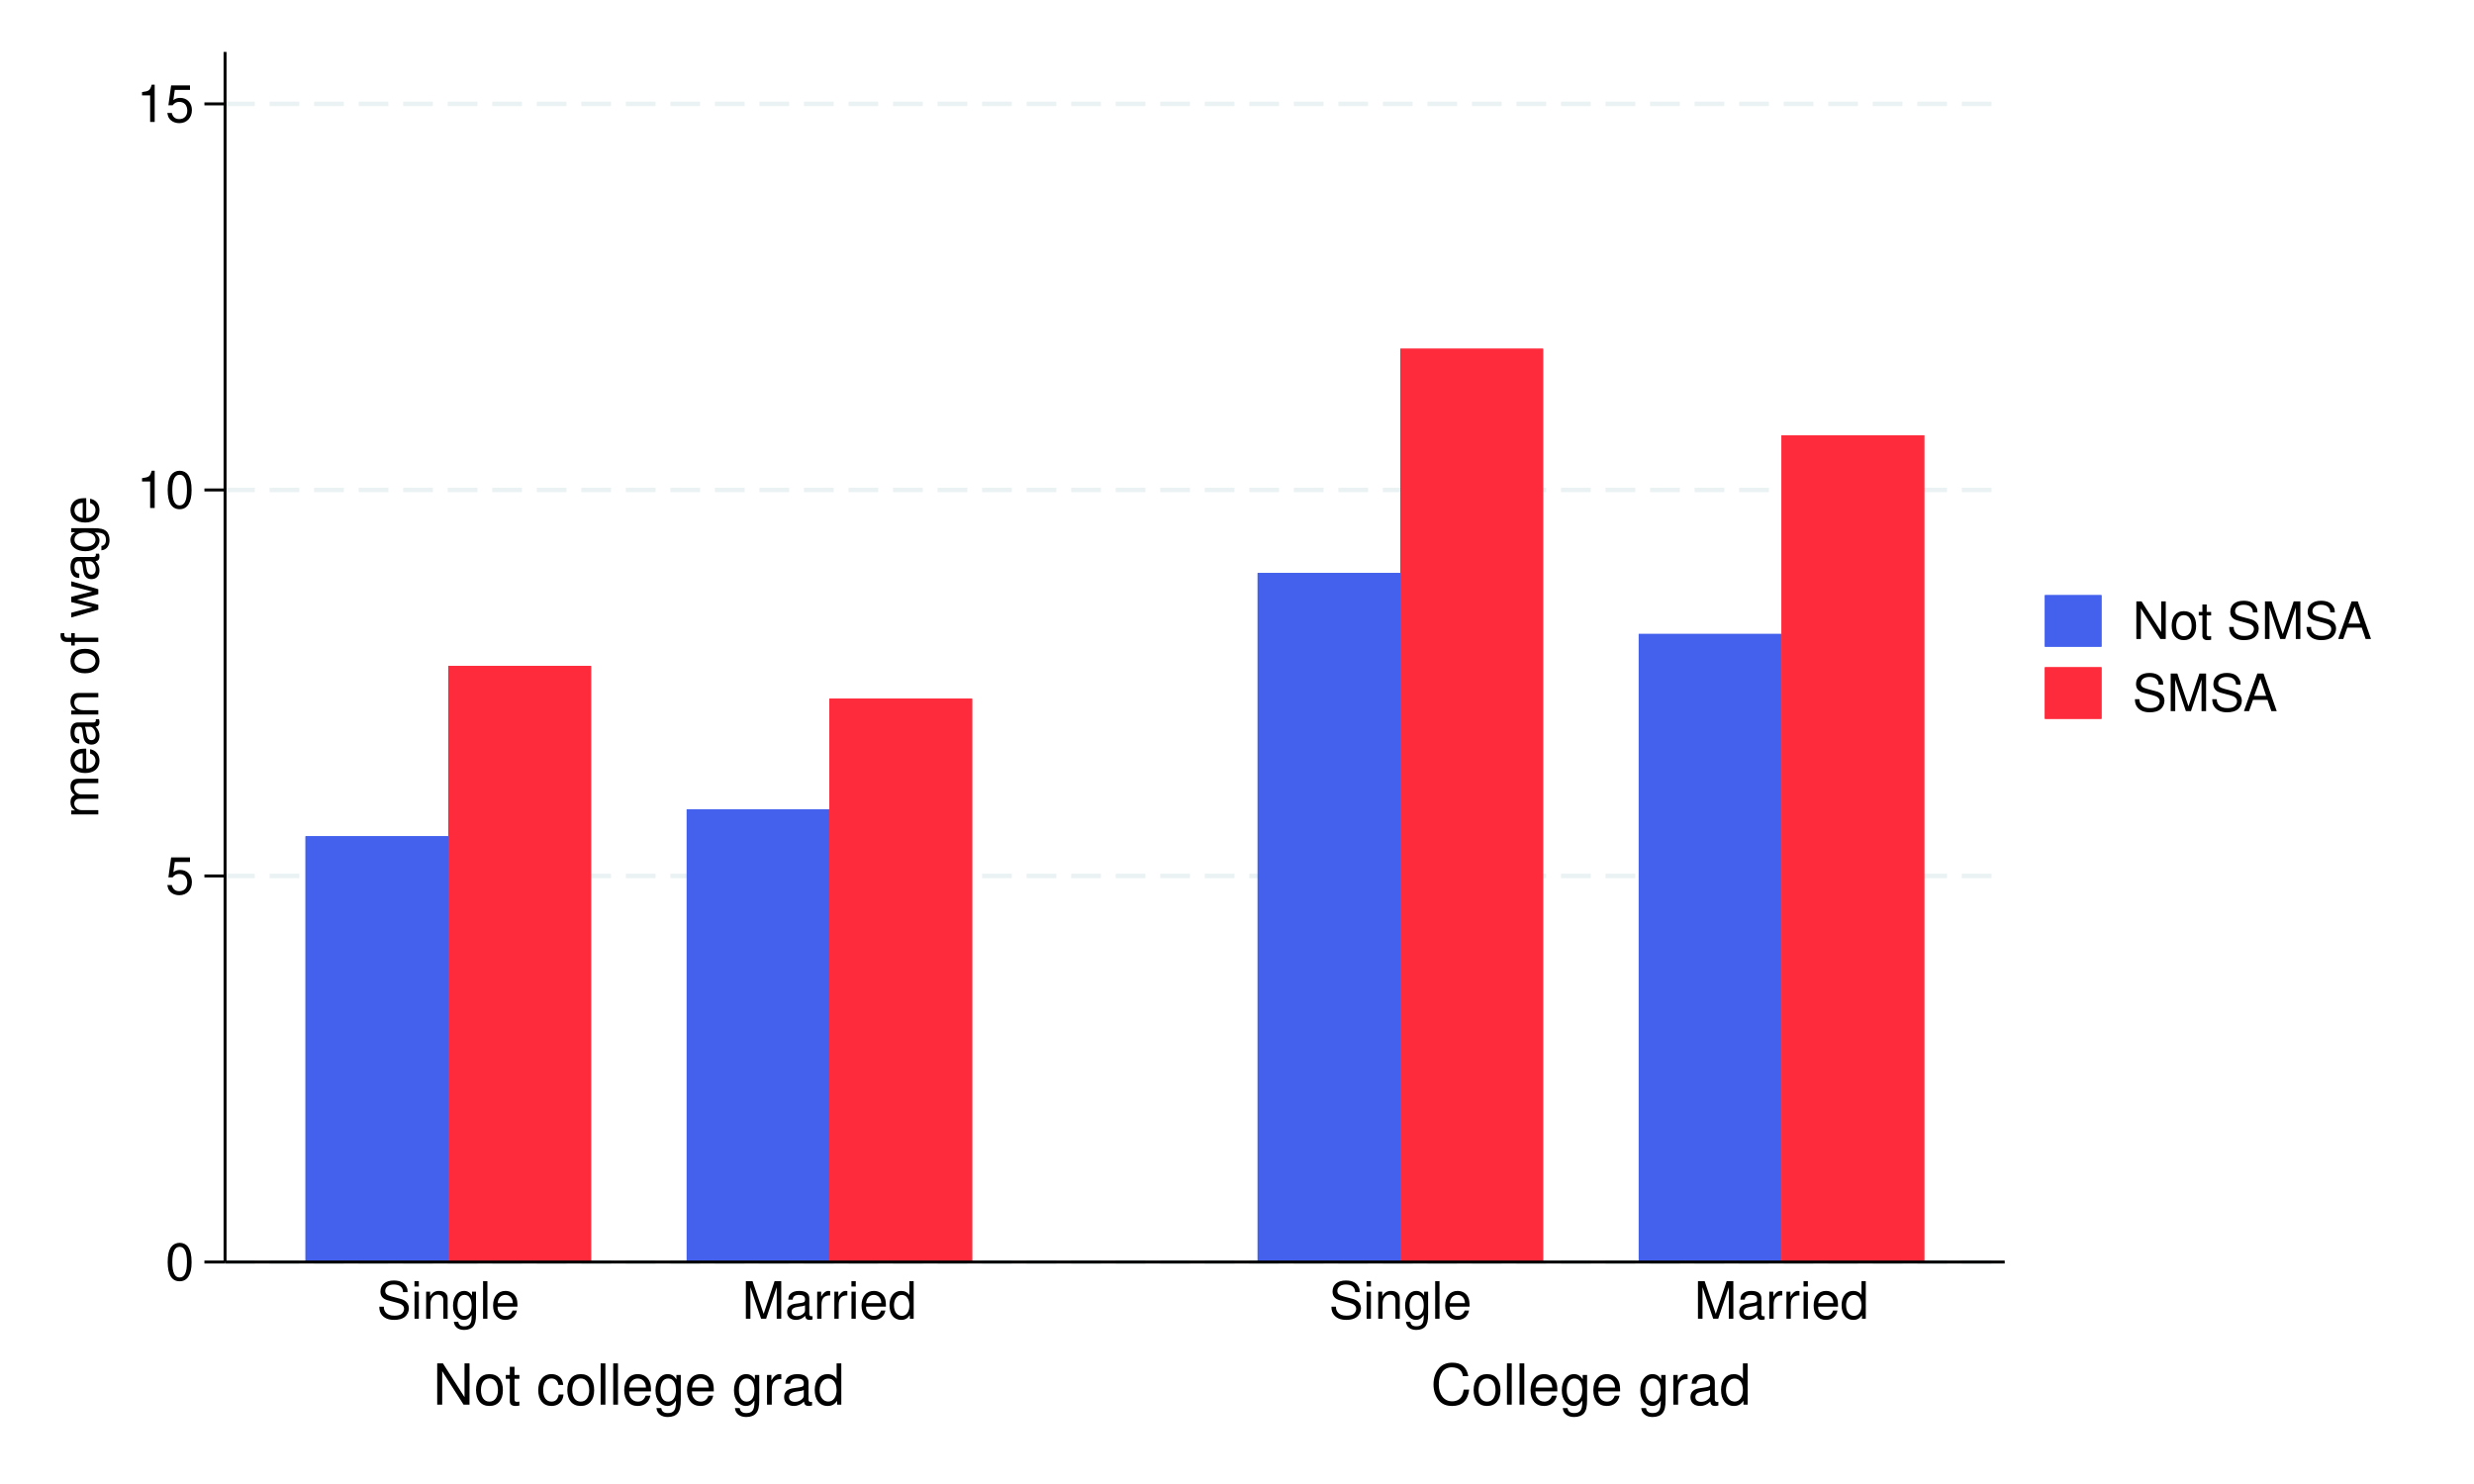
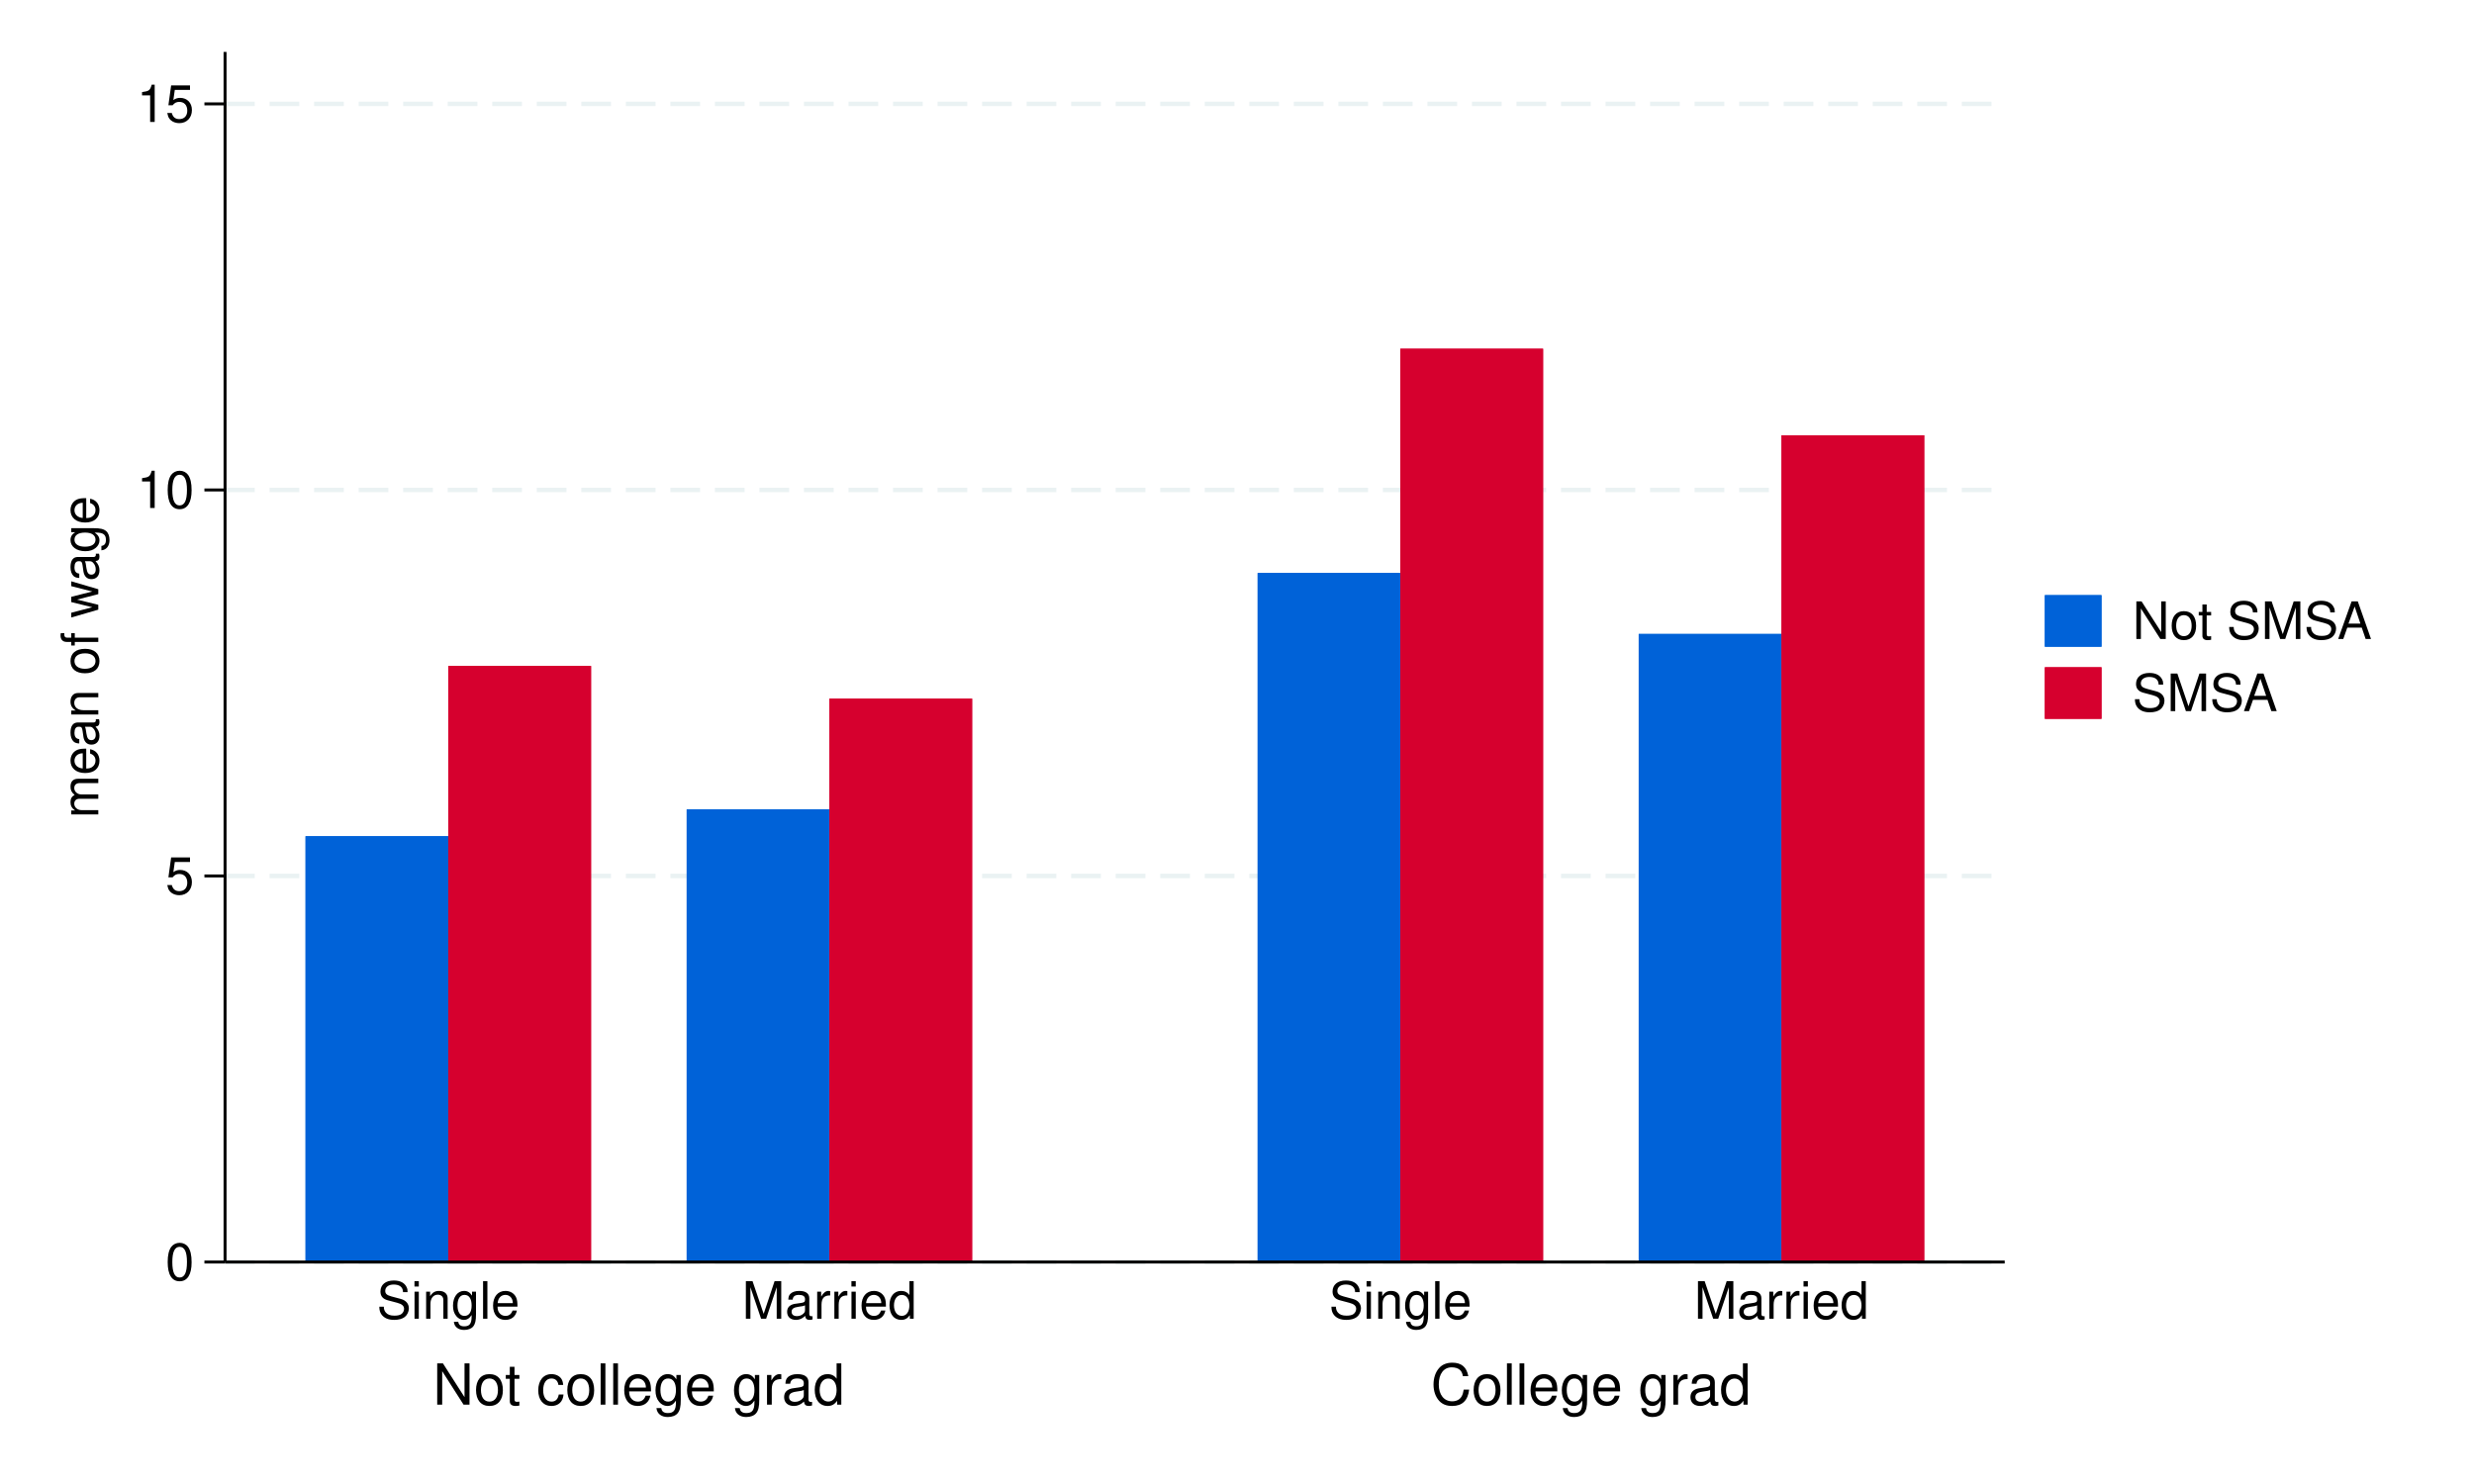
<svg xmlns="http://www.w3.org/2000/svg" version="1.1" width="7.500in" height="4.500in" viewBox="0 0 5400 3240">
  <rect x="0" y="0" width="5400" height="3240" style="fill:#FFFFFF;stroke:none" />
  <rect x="0.00" y="0.00" width="5400.00" height="3240.00" style="fill:#FFFFFF" />
  <rect x="3.24" y="3.24" width="5393.52" height="3233.52" style="fill:none;stroke:#FFFFFF;stroke-width:6.48" />
  <rect x="491.23" y="113.40" width="3884.46" height="2641.95" style="fill:#FFFFFF" />
  <rect x="494.47" y="116.64" width="3877.98" height="2635.47" style="fill:none;stroke:#FFFFFF;stroke-width:6.48" />
  <line x1="491.23" y1="2755.35" x2="556.03" y2="2755.35" style="stroke:#EAF2F3;stroke-width:9.72" />
  <line x1="588.43" y1="2755.35" x2="653.23" y2="2755.35" style="stroke:#EAF2F3;stroke-width:9.72" />
  <line x1="685.63" y1="2755.35" x2="750.43" y2="2755.35" style="stroke:#EAF2F3;stroke-width:9.72" />
  <line x1="782.83" y1="2755.35" x2="847.63" y2="2755.35" style="stroke:#EAF2F3;stroke-width:9.72" />
  <line x1="880.03" y1="2755.35" x2="944.83" y2="2755.35" style="stroke:#EAF2F3;stroke-width:9.72" />
  <line x1="977.23" y1="2755.35" x2="1042.03" y2="2755.35" style="stroke:#EAF2F3;stroke-width:9.72" />
  <line x1="1074.43" y1="2755.35" x2="1139.23" y2="2755.35" style="stroke:#EAF2F3;stroke-width:9.72" />
  <line x1="1171.63" y1="2755.35" x2="1236.43" y2="2755.35" style="stroke:#EAF2F3;stroke-width:9.72" />
  <line x1="1268.83" y1="2755.35" x2="1333.63" y2="2755.35" style="stroke:#EAF2F3;stroke-width:9.72" />
  <line x1="1366.03" y1="2755.35" x2="1430.83" y2="2755.35" style="stroke:#EAF2F3;stroke-width:9.72" />
  <line x1="1463.23" y1="2755.35" x2="1528.03" y2="2755.35" style="stroke:#EAF2F3;stroke-width:9.72" />
  <line x1="1560.43" y1="2755.35" x2="1625.23" y2="2755.35" style="stroke:#EAF2F3;stroke-width:9.72" />
  <line x1="1657.63" y1="2755.35" x2="1722.43" y2="2755.35" style="stroke:#EAF2F3;stroke-width:9.72" />
  <line x1="1754.83" y1="2755.35" x2="1819.63" y2="2755.35" style="stroke:#EAF2F3;stroke-width:9.72" />
  <line x1="1852.03" y1="2755.35" x2="1916.83" y2="2755.35" style="stroke:#EAF2F3;stroke-width:9.72" />
  <line x1="1949.23" y1="2755.35" x2="2014.03" y2="2755.35" style="stroke:#EAF2F3;stroke-width:9.72" />
  <line x1="2046.43" y1="2755.35" x2="2111.23" y2="2755.35" style="stroke:#EAF2F3;stroke-width:9.72" />
  <line x1="2143.63" y1="2755.35" x2="2208.43" y2="2755.35" style="stroke:#EAF2F3;stroke-width:9.72" />
  <line x1="2240.83" y1="2755.35" x2="2305.63" y2="2755.35" style="stroke:#EAF2F3;stroke-width:9.72" />
  <line x1="2338.03" y1="2755.35" x2="2402.83" y2="2755.35" style="stroke:#EAF2F3;stroke-width:9.72" />
  <line x1="2435.23" y1="2755.35" x2="2500.03" y2="2755.35" style="stroke:#EAF2F3;stroke-width:9.72" />
  <line x1="2532.43" y1="2755.35" x2="2597.23" y2="2755.35" style="stroke:#EAF2F3;stroke-width:9.72" />
  <line x1="2629.63" y1="2755.35" x2="2694.43" y2="2755.35" style="stroke:#EAF2F3;stroke-width:9.72" />
  <line x1="2726.83" y1="2755.35" x2="2791.63" y2="2755.35" style="stroke:#EAF2F3;stroke-width:9.72" />
  <line x1="2824.03" y1="2755.35" x2="2888.83" y2="2755.35" style="stroke:#EAF2F3;stroke-width:9.72" />
  <line x1="2921.23" y1="2755.35" x2="2986.03" y2="2755.35" style="stroke:#EAF2F3;stroke-width:9.72" />
  <line x1="3018.43" y1="2755.35" x2="3083.23" y2="2755.35" style="stroke:#EAF2F3;stroke-width:9.72" />
  <line x1="3115.63" y1="2755.35" x2="3180.43" y2="2755.35" style="stroke:#EAF2F3;stroke-width:9.72" />
  <line x1="3212.83" y1="2755.35" x2="3277.63" y2="2755.35" style="stroke:#EAF2F3;stroke-width:9.72" />
  <line x1="3310.03" y1="2755.35" x2="3374.83" y2="2755.35" style="stroke:#EAF2F3;stroke-width:9.72" />
  <line x1="3407.23" y1="2755.35" x2="3472.03" y2="2755.35" style="stroke:#EAF2F3;stroke-width:9.72" />
  <line x1="3504.43" y1="2755.35" x2="3569.23" y2="2755.35" style="stroke:#EAF2F3;stroke-width:9.72" />
  <line x1="3601.63" y1="2755.35" x2="3666.43" y2="2755.35" style="stroke:#EAF2F3;stroke-width:9.72" />
  <line x1="3698.83" y1="2755.35" x2="3763.63" y2="2755.35" style="stroke:#EAF2F3;stroke-width:9.72" />
  <line x1="3796.03" y1="2755.35" x2="3860.83" y2="2755.35" style="stroke:#EAF2F3;stroke-width:9.72" />
  <line x1="3893.23" y1="2755.35" x2="3958.03" y2="2755.35" style="stroke:#EAF2F3;stroke-width:9.72" />
  <line x1="3990.43" y1="2755.35" x2="4055.23" y2="2755.35" style="stroke:#EAF2F3;stroke-width:9.72" />
  <line x1="4087.63" y1="2755.35" x2="4152.43" y2="2755.35" style="stroke:#EAF2F3;stroke-width:9.72" />
  <line x1="4184.83" y1="2755.35" x2="4249.63" y2="2755.35" style="stroke:#EAF2F3;stroke-width:9.72" />
  <line x1="4282.03" y1="2755.35" x2="4346.83" y2="2755.35" style="stroke:#EAF2F3;stroke-width:9.72" />
  <line x1="491.23" y1="1912.44" x2="556.03" y2="1912.44" style="stroke:#EAF2F3;stroke-width:9.72" />
  <line x1="588.43" y1="1912.44" x2="653.23" y2="1912.44" style="stroke:#EAF2F3;stroke-width:9.72" />
  <line x1="685.63" y1="1912.44" x2="750.43" y2="1912.44" style="stroke:#EAF2F3;stroke-width:9.72" />
  <line x1="782.83" y1="1912.44" x2="847.63" y2="1912.44" style="stroke:#EAF2F3;stroke-width:9.72" />
  <line x1="880.03" y1="1912.44" x2="944.83" y2="1912.44" style="stroke:#EAF2F3;stroke-width:9.72" />
  <line x1="977.23" y1="1912.44" x2="1042.03" y2="1912.44" style="stroke:#EAF2F3;stroke-width:9.72" />
  <line x1="1074.43" y1="1912.44" x2="1139.23" y2="1912.44" style="stroke:#EAF2F3;stroke-width:9.72" />
  <line x1="1171.63" y1="1912.44" x2="1236.43" y2="1912.44" style="stroke:#EAF2F3;stroke-width:9.72" />
  <line x1="1268.83" y1="1912.44" x2="1333.63" y2="1912.44" style="stroke:#EAF2F3;stroke-width:9.72" />
  <line x1="1366.03" y1="1912.44" x2="1430.83" y2="1912.44" style="stroke:#EAF2F3;stroke-width:9.72" />
  <line x1="1463.23" y1="1912.44" x2="1528.03" y2="1912.44" style="stroke:#EAF2F3;stroke-width:9.72" />
  <line x1="1560.43" y1="1912.44" x2="1625.23" y2="1912.44" style="stroke:#EAF2F3;stroke-width:9.72" />
  <line x1="1657.63" y1="1912.44" x2="1722.43" y2="1912.44" style="stroke:#EAF2F3;stroke-width:9.72" />
  <line x1="1754.83" y1="1912.44" x2="1819.63" y2="1912.44" style="stroke:#EAF2F3;stroke-width:9.72" />
  <line x1="1852.03" y1="1912.44" x2="1916.83" y2="1912.44" style="stroke:#EAF2F3;stroke-width:9.72" />
  <line x1="1949.23" y1="1912.44" x2="2014.03" y2="1912.44" style="stroke:#EAF2F3;stroke-width:9.72" />
  <line x1="2046.43" y1="1912.44" x2="2111.23" y2="1912.44" style="stroke:#EAF2F3;stroke-width:9.72" />
  <line x1="2143.63" y1="1912.44" x2="2208.43" y2="1912.44" style="stroke:#EAF2F3;stroke-width:9.72" />
  <line x1="2240.83" y1="1912.44" x2="2305.63" y2="1912.44" style="stroke:#EAF2F3;stroke-width:9.72" />
  <line x1="2338.03" y1="1912.44" x2="2402.83" y2="1912.44" style="stroke:#EAF2F3;stroke-width:9.72" />
  <line x1="2435.23" y1="1912.44" x2="2500.03" y2="1912.44" style="stroke:#EAF2F3;stroke-width:9.72" />
  <line x1="2532.43" y1="1912.44" x2="2597.23" y2="1912.44" style="stroke:#EAF2F3;stroke-width:9.72" />
  <line x1="2629.63" y1="1912.44" x2="2694.43" y2="1912.44" style="stroke:#EAF2F3;stroke-width:9.72" />
  <line x1="2726.83" y1="1912.44" x2="2791.63" y2="1912.44" style="stroke:#EAF2F3;stroke-width:9.72" />
  <line x1="2824.03" y1="1912.44" x2="2888.83" y2="1912.44" style="stroke:#EAF2F3;stroke-width:9.72" />
  <line x1="2921.23" y1="1912.44" x2="2986.03" y2="1912.44" style="stroke:#EAF2F3;stroke-width:9.72" />
  <line x1="3018.43" y1="1912.44" x2="3083.23" y2="1912.44" style="stroke:#EAF2F3;stroke-width:9.72" />
  <line x1="3115.63" y1="1912.44" x2="3180.43" y2="1912.44" style="stroke:#EAF2F3;stroke-width:9.72" />
  <line x1="3212.83" y1="1912.44" x2="3277.63" y2="1912.44" style="stroke:#EAF2F3;stroke-width:9.72" />
  <line x1="3310.03" y1="1912.44" x2="3374.83" y2="1912.44" style="stroke:#EAF2F3;stroke-width:9.72" />
  <line x1="3407.23" y1="1912.44" x2="3472.03" y2="1912.44" style="stroke:#EAF2F3;stroke-width:9.72" />
  <line x1="3504.43" y1="1912.44" x2="3569.23" y2="1912.44" style="stroke:#EAF2F3;stroke-width:9.72" />
  <line x1="3601.63" y1="1912.44" x2="3666.43" y2="1912.44" style="stroke:#EAF2F3;stroke-width:9.72" />
  <line x1="3698.83" y1="1912.44" x2="3763.63" y2="1912.44" style="stroke:#EAF2F3;stroke-width:9.72" />
  <line x1="3796.03" y1="1912.44" x2="3860.83" y2="1912.44" style="stroke:#EAF2F3;stroke-width:9.72" />
  <line x1="3893.23" y1="1912.44" x2="3958.03" y2="1912.44" style="stroke:#EAF2F3;stroke-width:9.72" />
  <line x1="3990.43" y1="1912.44" x2="4055.23" y2="1912.44" style="stroke:#EAF2F3;stroke-width:9.72" />
  <line x1="4087.63" y1="1912.44" x2="4152.43" y2="1912.44" style="stroke:#EAF2F3;stroke-width:9.72" />
  <line x1="4184.83" y1="1912.44" x2="4249.63" y2="1912.44" style="stroke:#EAF2F3;stroke-width:9.72" />
  <line x1="4282.03" y1="1912.44" x2="4346.83" y2="1912.44" style="stroke:#EAF2F3;stroke-width:9.72" />
  <line x1="491.23" y1="1069.71" x2="556.03" y2="1069.71" style="stroke:#EAF2F3;stroke-width:9.72" />
  <line x1="588.43" y1="1069.71" x2="653.23" y2="1069.71" style="stroke:#EAF2F3;stroke-width:9.72" />
  <line x1="685.63" y1="1069.71" x2="750.43" y2="1069.71" style="stroke:#EAF2F3;stroke-width:9.72" />
  <line x1="782.83" y1="1069.71" x2="847.63" y2="1069.71" style="stroke:#EAF2F3;stroke-width:9.72" />
  <line x1="880.03" y1="1069.71" x2="944.83" y2="1069.71" style="stroke:#EAF2F3;stroke-width:9.72" />
  <line x1="977.23" y1="1069.71" x2="1042.03" y2="1069.71" style="stroke:#EAF2F3;stroke-width:9.72" />
  <line x1="1074.43" y1="1069.71" x2="1139.23" y2="1069.71" style="stroke:#EAF2F3;stroke-width:9.72" />
  <line x1="1171.63" y1="1069.71" x2="1236.43" y2="1069.71" style="stroke:#EAF2F3;stroke-width:9.72" />
  <line x1="1268.83" y1="1069.71" x2="1333.63" y2="1069.71" style="stroke:#EAF2F3;stroke-width:9.72" />
  <line x1="1366.03" y1="1069.71" x2="1430.83" y2="1069.71" style="stroke:#EAF2F3;stroke-width:9.72" />
  <line x1="1463.23" y1="1069.71" x2="1528.03" y2="1069.71" style="stroke:#EAF2F3;stroke-width:9.72" />
  <line x1="1560.43" y1="1069.71" x2="1625.23" y2="1069.71" style="stroke:#EAF2F3;stroke-width:9.72" />
  <line x1="1657.63" y1="1069.71" x2="1722.43" y2="1069.71" style="stroke:#EAF2F3;stroke-width:9.72" />
  <line x1="1754.83" y1="1069.71" x2="1819.63" y2="1069.71" style="stroke:#EAF2F3;stroke-width:9.72" />
  <line x1="1852.03" y1="1069.71" x2="1916.83" y2="1069.71" style="stroke:#EAF2F3;stroke-width:9.72" />
  <line x1="1949.23" y1="1069.71" x2="2014.03" y2="1069.71" style="stroke:#EAF2F3;stroke-width:9.72" />
  <line x1="2046.43" y1="1069.71" x2="2111.23" y2="1069.71" style="stroke:#EAF2F3;stroke-width:9.72" />
  <line x1="2143.63" y1="1069.71" x2="2208.43" y2="1069.71" style="stroke:#EAF2F3;stroke-width:9.72" />
  <line x1="2240.83" y1="1069.71" x2="2305.63" y2="1069.71" style="stroke:#EAF2F3;stroke-width:9.72" />
  <line x1="2338.03" y1="1069.71" x2="2402.83" y2="1069.71" style="stroke:#EAF2F3;stroke-width:9.72" />
  <line x1="2435.23" y1="1069.71" x2="2500.03" y2="1069.71" style="stroke:#EAF2F3;stroke-width:9.72" />
  <line x1="2532.43" y1="1069.71" x2="2597.23" y2="1069.71" style="stroke:#EAF2F3;stroke-width:9.72" />
  <line x1="2629.63" y1="1069.71" x2="2694.43" y2="1069.71" style="stroke:#EAF2F3;stroke-width:9.72" />
  <line x1="2726.83" y1="1069.71" x2="2791.63" y2="1069.71" style="stroke:#EAF2F3;stroke-width:9.72" />
  <line x1="2824.03" y1="1069.71" x2="2888.83" y2="1069.71" style="stroke:#EAF2F3;stroke-width:9.72" />
  <line x1="2921.23" y1="1069.71" x2="2986.03" y2="1069.71" style="stroke:#EAF2F3;stroke-width:9.72" />
  <line x1="3018.43" y1="1069.71" x2="3083.23" y2="1069.71" style="stroke:#EAF2F3;stroke-width:9.72" />
  <line x1="3115.63" y1="1069.71" x2="3180.43" y2="1069.71" style="stroke:#EAF2F3;stroke-width:9.72" />
  <line x1="3212.83" y1="1069.71" x2="3277.63" y2="1069.71" style="stroke:#EAF2F3;stroke-width:9.72" />
  <line x1="3310.03" y1="1069.71" x2="3374.83" y2="1069.71" style="stroke:#EAF2F3;stroke-width:9.72" />
  <line x1="3407.23" y1="1069.71" x2="3472.03" y2="1069.71" style="stroke:#EAF2F3;stroke-width:9.72" />
  <line x1="3504.43" y1="1069.71" x2="3569.23" y2="1069.71" style="stroke:#EAF2F3;stroke-width:9.72" />
  <line x1="3601.63" y1="1069.71" x2="3666.43" y2="1069.71" style="stroke:#EAF2F3;stroke-width:9.72" />
  <line x1="3698.83" y1="1069.71" x2="3763.63" y2="1069.71" style="stroke:#EAF2F3;stroke-width:9.72" />
  <line x1="3796.03" y1="1069.71" x2="3860.83" y2="1069.71" style="stroke:#EAF2F3;stroke-width:9.72" />
  <line x1="3893.23" y1="1069.71" x2="3958.03" y2="1069.71" style="stroke:#EAF2F3;stroke-width:9.72" />
  <line x1="3990.43" y1="1069.71" x2="4055.23" y2="1069.71" style="stroke:#EAF2F3;stroke-width:9.72" />
  <line x1="4087.63" y1="1069.71" x2="4152.43" y2="1069.71" style="stroke:#EAF2F3;stroke-width:9.72" />
  <line x1="4184.83" y1="1069.71" x2="4249.63" y2="1069.71" style="stroke:#EAF2F3;stroke-width:9.72" />
  <line x1="4282.03" y1="1069.71" x2="4346.83" y2="1069.71" style="stroke:#EAF2F3;stroke-width:9.72" />
  <line x1="491.23" y1="226.80" x2="556.03" y2="226.80" style="stroke:#EAF2F3;stroke-width:9.72" />
  <line x1="588.43" y1="226.80" x2="653.23" y2="226.80" style="stroke:#EAF2F3;stroke-width:9.72" />
  <line x1="685.63" y1="226.80" x2="750.43" y2="226.80" style="stroke:#EAF2F3;stroke-width:9.72" />
  <line x1="782.83" y1="226.80" x2="847.63" y2="226.80" style="stroke:#EAF2F3;stroke-width:9.72" />
  <line x1="880.03" y1="226.80" x2="944.83" y2="226.80" style="stroke:#EAF2F3;stroke-width:9.72" />
  <line x1="977.23" y1="226.80" x2="1042.03" y2="226.80" style="stroke:#EAF2F3;stroke-width:9.72" />
  <line x1="1074.43" y1="226.80" x2="1139.23" y2="226.80" style="stroke:#EAF2F3;stroke-width:9.72" />
  <line x1="1171.63" y1="226.80" x2="1236.43" y2="226.80" style="stroke:#EAF2F3;stroke-width:9.72" />
  <line x1="1268.83" y1="226.80" x2="1333.63" y2="226.80" style="stroke:#EAF2F3;stroke-width:9.72" />
  <line x1="1366.03" y1="226.80" x2="1430.83" y2="226.80" style="stroke:#EAF2F3;stroke-width:9.72" />
  <line x1="1463.23" y1="226.80" x2="1528.03" y2="226.80" style="stroke:#EAF2F3;stroke-width:9.72" />
  <line x1="1560.43" y1="226.80" x2="1625.23" y2="226.80" style="stroke:#EAF2F3;stroke-width:9.72" />
  <line x1="1657.63" y1="226.80" x2="1722.43" y2="226.80" style="stroke:#EAF2F3;stroke-width:9.72" />
  <line x1="1754.83" y1="226.80" x2="1819.63" y2="226.80" style="stroke:#EAF2F3;stroke-width:9.72" />
  <line x1="1852.03" y1="226.80" x2="1916.83" y2="226.80" style="stroke:#EAF2F3;stroke-width:9.72" />
  <line x1="1949.23" y1="226.80" x2="2014.03" y2="226.80" style="stroke:#EAF2F3;stroke-width:9.72" />
  <line x1="2046.43" y1="226.80" x2="2111.23" y2="226.80" style="stroke:#EAF2F3;stroke-width:9.72" />
  <line x1="2143.63" y1="226.80" x2="2208.43" y2="226.80" style="stroke:#EAF2F3;stroke-width:9.72" />
  <line x1="2240.83" y1="226.80" x2="2305.63" y2="226.80" style="stroke:#EAF2F3;stroke-width:9.72" />
  <line x1="2338.03" y1="226.80" x2="2402.83" y2="226.80" style="stroke:#EAF2F3;stroke-width:9.72" />
  <line x1="2435.23" y1="226.80" x2="2500.03" y2="226.80" style="stroke:#EAF2F3;stroke-width:9.72" />
  <line x1="2532.43" y1="226.80" x2="2597.23" y2="226.80" style="stroke:#EAF2F3;stroke-width:9.72" />
  <line x1="2629.63" y1="226.80" x2="2694.43" y2="226.80" style="stroke:#EAF2F3;stroke-width:9.72" />
  <line x1="2726.83" y1="226.80" x2="2791.63" y2="226.80" style="stroke:#EAF2F3;stroke-width:9.72" />
  <line x1="2824.03" y1="226.80" x2="2888.83" y2="226.80" style="stroke:#EAF2F3;stroke-width:9.72" />
  <line x1="2921.23" y1="226.80" x2="2986.03" y2="226.80" style="stroke:#EAF2F3;stroke-width:9.72" />
  <line x1="3018.43" y1="226.80" x2="3083.23" y2="226.80" style="stroke:#EAF2F3;stroke-width:9.72" />
  <line x1="3115.63" y1="226.80" x2="3180.43" y2="226.80" style="stroke:#EAF2F3;stroke-width:9.72" />
  <line x1="3212.83" y1="226.80" x2="3277.63" y2="226.80" style="stroke:#EAF2F3;stroke-width:9.72" />
  <line x1="3310.03" y1="226.80" x2="3374.83" y2="226.80" style="stroke:#EAF2F3;stroke-width:9.72" />
  <line x1="3407.23" y1="226.80" x2="3472.03" y2="226.80" style="stroke:#EAF2F3;stroke-width:9.72" />
  <line x1="3504.43" y1="226.80" x2="3569.23" y2="226.80" style="stroke:#EAF2F3;stroke-width:9.72" />
  <line x1="3601.63" y1="226.80" x2="3666.43" y2="226.80" style="stroke:#EAF2F3;stroke-width:9.72" />
  <line x1="3698.83" y1="226.80" x2="3763.63" y2="226.80" style="stroke:#EAF2F3;stroke-width:9.72" />
  <line x1="3796.03" y1="226.80" x2="3860.83" y2="226.80" style="stroke:#EAF2F3;stroke-width:9.72" />
  <line x1="3893.23" y1="226.80" x2="3958.03" y2="226.80" style="stroke:#EAF2F3;stroke-width:9.72" />
  <line x1="3990.43" y1="226.80" x2="4055.23" y2="226.80" style="stroke:#EAF2F3;stroke-width:9.72" />
  <line x1="4087.63" y1="226.80" x2="4152.43" y2="226.80" style="stroke:#EAF2F3;stroke-width:9.72" />
  <line x1="4184.83" y1="226.80" x2="4249.63" y2="226.80" style="stroke:#EAF2F3;stroke-width:9.72" />
  <line x1="4282.03" y1="226.80" x2="4346.83" y2="226.80" style="stroke:#EAF2F3;stroke-width:9.72" />
-   <rect x="666.90" y="1825.71" width="311.51" height="929.64" style="fill:#4361ED" />
-   <rect x="670.14" y="1828.95" width="305.03" height="923.16" style="fill:none;stroke:#4361ED;stroke-width:6.48" />
-   <rect x="978.41" y="1453.95" width="311.68" height="1301.40" style="fill:#FD2B3B" />
-   <rect x="981.65" y="1457.19" width="305.20" height="1294.92" style="fill:none;stroke:#FD2B3B;stroke-width:6.48" />
-   <rect x="1498.84" y="1767.15" width="311.51" height="988.20" style="fill:#4361ED" />
-   <rect x="1502.08" y="1770.39" width="305.03" height="981.72" style="fill:none;stroke:#4361ED;stroke-width:6.48" />
-   <rect x="1810.35" y="1525.33" width="311.51" height="1230.02" style="fill:#FD2B3B" />
-   <rect x="1813.59" y="1528.57" width="305.03" height="1223.54" style="fill:none;stroke:#FD2B3B;stroke-width:6.48" />
-   <rect x="2745.06" y="1250.94" width="311.51" height="1504.41" style="fill:#4361ED" />
-   <rect x="2748.30" y="1254.18" width="305.03" height="1497.93" style="fill:none;stroke:#4361ED;stroke-width:6.48" />
-   <rect x="3056.57" y="761.40" width="311.51" height="1993.95" style="fill:#FD2B3B" />
-   <rect x="3059.81" y="764.64" width="305.03" height="1987.47" style="fill:none;stroke:#FD2B3B;stroke-width:6.48" />
-   <rect x="3576.83" y="1384.09" width="311.68" height="1371.26" style="fill:#4361ED" />
-   <rect x="3580.06" y="1387.33" width="305.20" height="1364.78" style="fill:none;stroke:#4361ED;stroke-width:6.48" />
-   <rect x="3888.51" y="950.40" width="311.51" height="1804.95" style="fill:#FD2B3B" />
-   <rect x="3891.75" y="953.64" width="305.03" height="1798.47" style="fill:none;stroke:#FD2B3B;stroke-width:6.48" />
+   <rect x="666.90" y="1825.71" width="311.51" height="929.64" style="fill:#0062D8" />
+   <rect x="670.14" y="1828.95" width="305.03" height="923.16" style="fill:none;stroke:#0062D8;stroke-width:6.48" />
+   <rect x="978.41" y="1453.95" width="311.68" height="1301.40" style="fill:#D6002E" />
+   <rect x="981.65" y="1457.19" width="305.20" height="1294.92" style="fill:none;stroke:#D6002E;stroke-width:6.48" />
+   <rect x="1498.84" y="1767.15" width="311.51" height="988.20" style="fill:#0062D8" />
+   <rect x="1502.08" y="1770.39" width="305.03" height="981.72" style="fill:none;stroke:#0062D8;stroke-width:6.48" />
+   <rect x="1810.35" y="1525.33" width="311.51" height="1230.02" style="fill:#D6002E" />
+   <rect x="1813.59" y="1528.57" width="305.03" height="1223.54" style="fill:none;stroke:#D6002E;stroke-width:6.48" />
+   <rect x="2745.06" y="1250.94" width="311.51" height="1504.41" style="fill:#0062D8" />
+   <rect x="2748.30" y="1254.18" width="305.03" height="1497.93" style="fill:none;stroke:#0062D8;stroke-width:6.48" />
+   <rect x="3056.57" y="761.40" width="311.51" height="1993.95" style="fill:#D6002E" />
+   <rect x="3059.81" y="764.64" width="305.03" height="1987.47" style="fill:none;stroke:#D6002E;stroke-width:6.48" />
+   <rect x="3576.83" y="1384.09" width="311.68" height="1371.26" style="fill:#0062D8" />
+   <rect x="3580.06" y="1387.33" width="305.20" height="1364.78" style="fill:none;stroke:#0062D8;stroke-width:6.48" />
+   <rect x="3888.51" y="950.40" width="311.51" height="1804.95" style="fill:#D6002E" />
+   <rect x="3891.75" y="953.64" width="305.03" height="1798.47" style="fill:none;stroke:#D6002E;stroke-width:6.48" />
  <line x1="491.23" y1="2755.35" x2="491.23" y2="113.40" style="stroke:#000000;stroke-width:6.48" />
  <line x1="491.23" y1="2755.35" x2="446.18" y2="2755.35" style="stroke:#000000;stroke-width:6.48" />
  <text x="423.73" y="2794.79" style="font-family:'Helvetica';font-size:112.56px;fill:#000000" text-anchor="end">0</text>
  <line x1="491.23" y1="1912.44" x2="446.18" y2="1912.44" style="stroke:#000000;stroke-width:6.48" />
  <text x="423.73" y="1951.88" style="font-family:'Helvetica';font-size:112.56px;fill:#000000" text-anchor="end">5</text>
  <line x1="491.23" y1="1069.71" x2="446.18" y2="1069.71" style="stroke:#000000;stroke-width:6.48" />
  <text x="423.73" y="1109.14" style="font-family:'Helvetica';font-size:112.56px;fill:#000000" text-anchor="end">10</text>
  <line x1="491.23" y1="226.80" x2="446.18" y2="226.80" style="stroke:#000000;stroke-width:6.48" />
  <text x="423.73" y="266.24" style="font-family:'Helvetica';font-size:112.56px;fill:#000000" text-anchor="end">15</text>
  <text x="214.55" y="1434.38" style="font-family:'Helvetica';font-size:112.56px;fill:#000000" transform="rotate(-90 214.55,1434.38)" text-anchor="middle">mean of wage</text>
  <text x="1394.38" y="3066.79" style="font-family:'Helvetica';font-size:123.69px;fill:#000000" text-anchor="middle">Not college grad</text>
  <text x="3472.54" y="3066.79" style="font-family:'Helvetica';font-size:123.69px;fill:#000000" text-anchor="middle">College grad</text>
  <line x1="491.23" y1="2755.35" x2="4375.69" y2="2755.35" style="stroke:#000000;stroke-width:6.48" />
  <text x="978.41" y="2879.11" style="font-family:'Helvetica';font-size:112.56px;fill:#000000" text-anchor="middle">Single</text>
  <text x="1810.35" y="2879.11" style="font-family:'Helvetica';font-size:112.56px;fill:#000000" text-anchor="middle">Married</text>
  <text x="3056.57" y="2879.11" style="font-family:'Helvetica';font-size:112.56px;fill:#000000" text-anchor="middle">Single</text>
  <text x="3888.51" y="2879.11" style="font-family:'Helvetica';font-size:112.56px;fill:#000000" text-anchor="middle">Married</text>
  <rect x="4414.67" y="1250.78" width="833.12" height="367.20" style="fill:#FFFFFF" />
  <rect x="4417.91" y="1254.02" width="826.64" height="360.72" style="fill:none;stroke:#FFFFFF;stroke-width:6.48" />
-   <rect x="4463.27" y="1299.38" width="123.69" height="112.56" style="fill:#4361ED" />
-   <rect x="4466.51" y="1302.62" width="117.21" height="106.08" style="fill:none;stroke:#4361ED;stroke-width:6.48" />
-   <rect x="4463.27" y="1456.82" width="123.69" height="112.56" style="fill:#FD2B3B" />
-   <rect x="4466.51" y="1460.06" width="117.21" height="106.08" style="fill:none;stroke:#FD2B3B;stroke-width:6.48" />
+   <rect x="4463.27" y="1299.38" width="123.69" height="112.56" style="fill:#0062D8" />
+   <rect x="4466.51" y="1302.62" width="117.21" height="106.08" style="fill:none;stroke:#0062D8;stroke-width:6.48" />
+   <rect x="4463.27" y="1456.82" width="123.69" height="112.56" style="fill:#D6002E" />
+   <rect x="4466.51" y="1460.06" width="117.21" height="106.08" style="fill:none;stroke:#D6002E;stroke-width:6.48" />
  <text x="4654.46" y="1395.01" style="font-family:'Helvetica';font-size:112.56px;fill:#000000">Not SMSA</text>
  <text x="4654.46" y="1552.62" style="font-family:'Helvetica';font-size:112.56px;fill:#000000">SMSA</text>
</svg>
